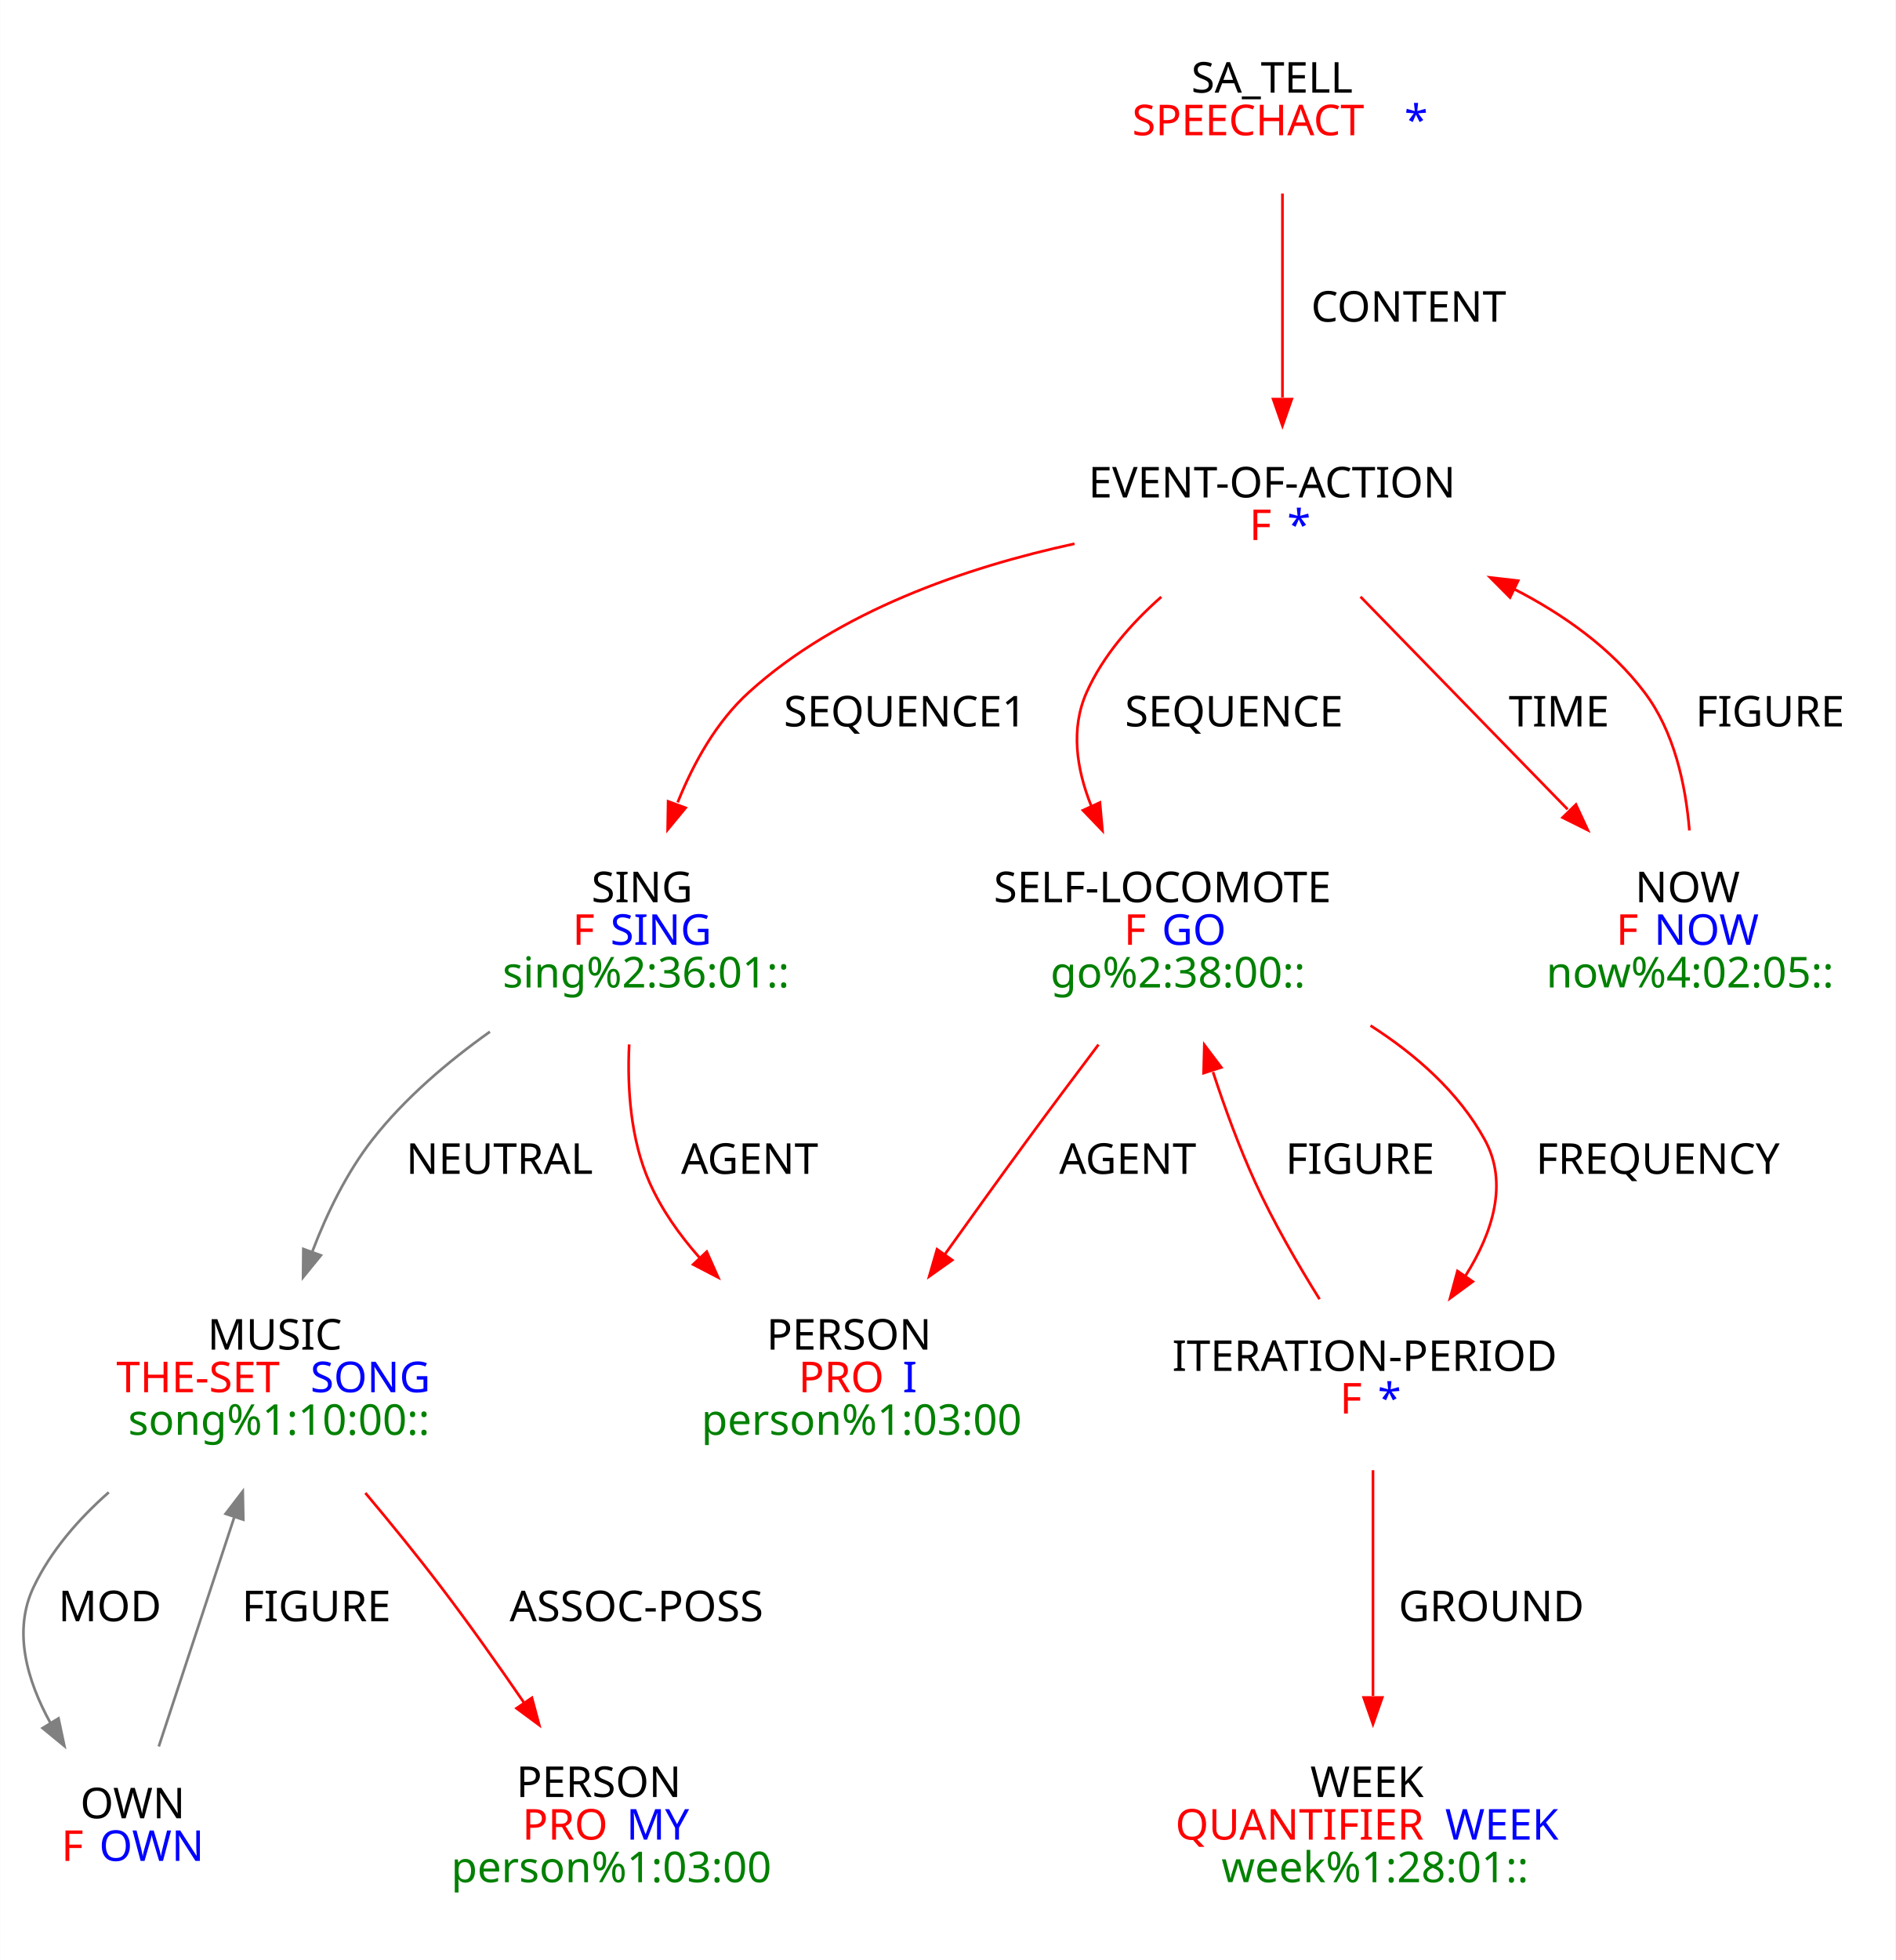
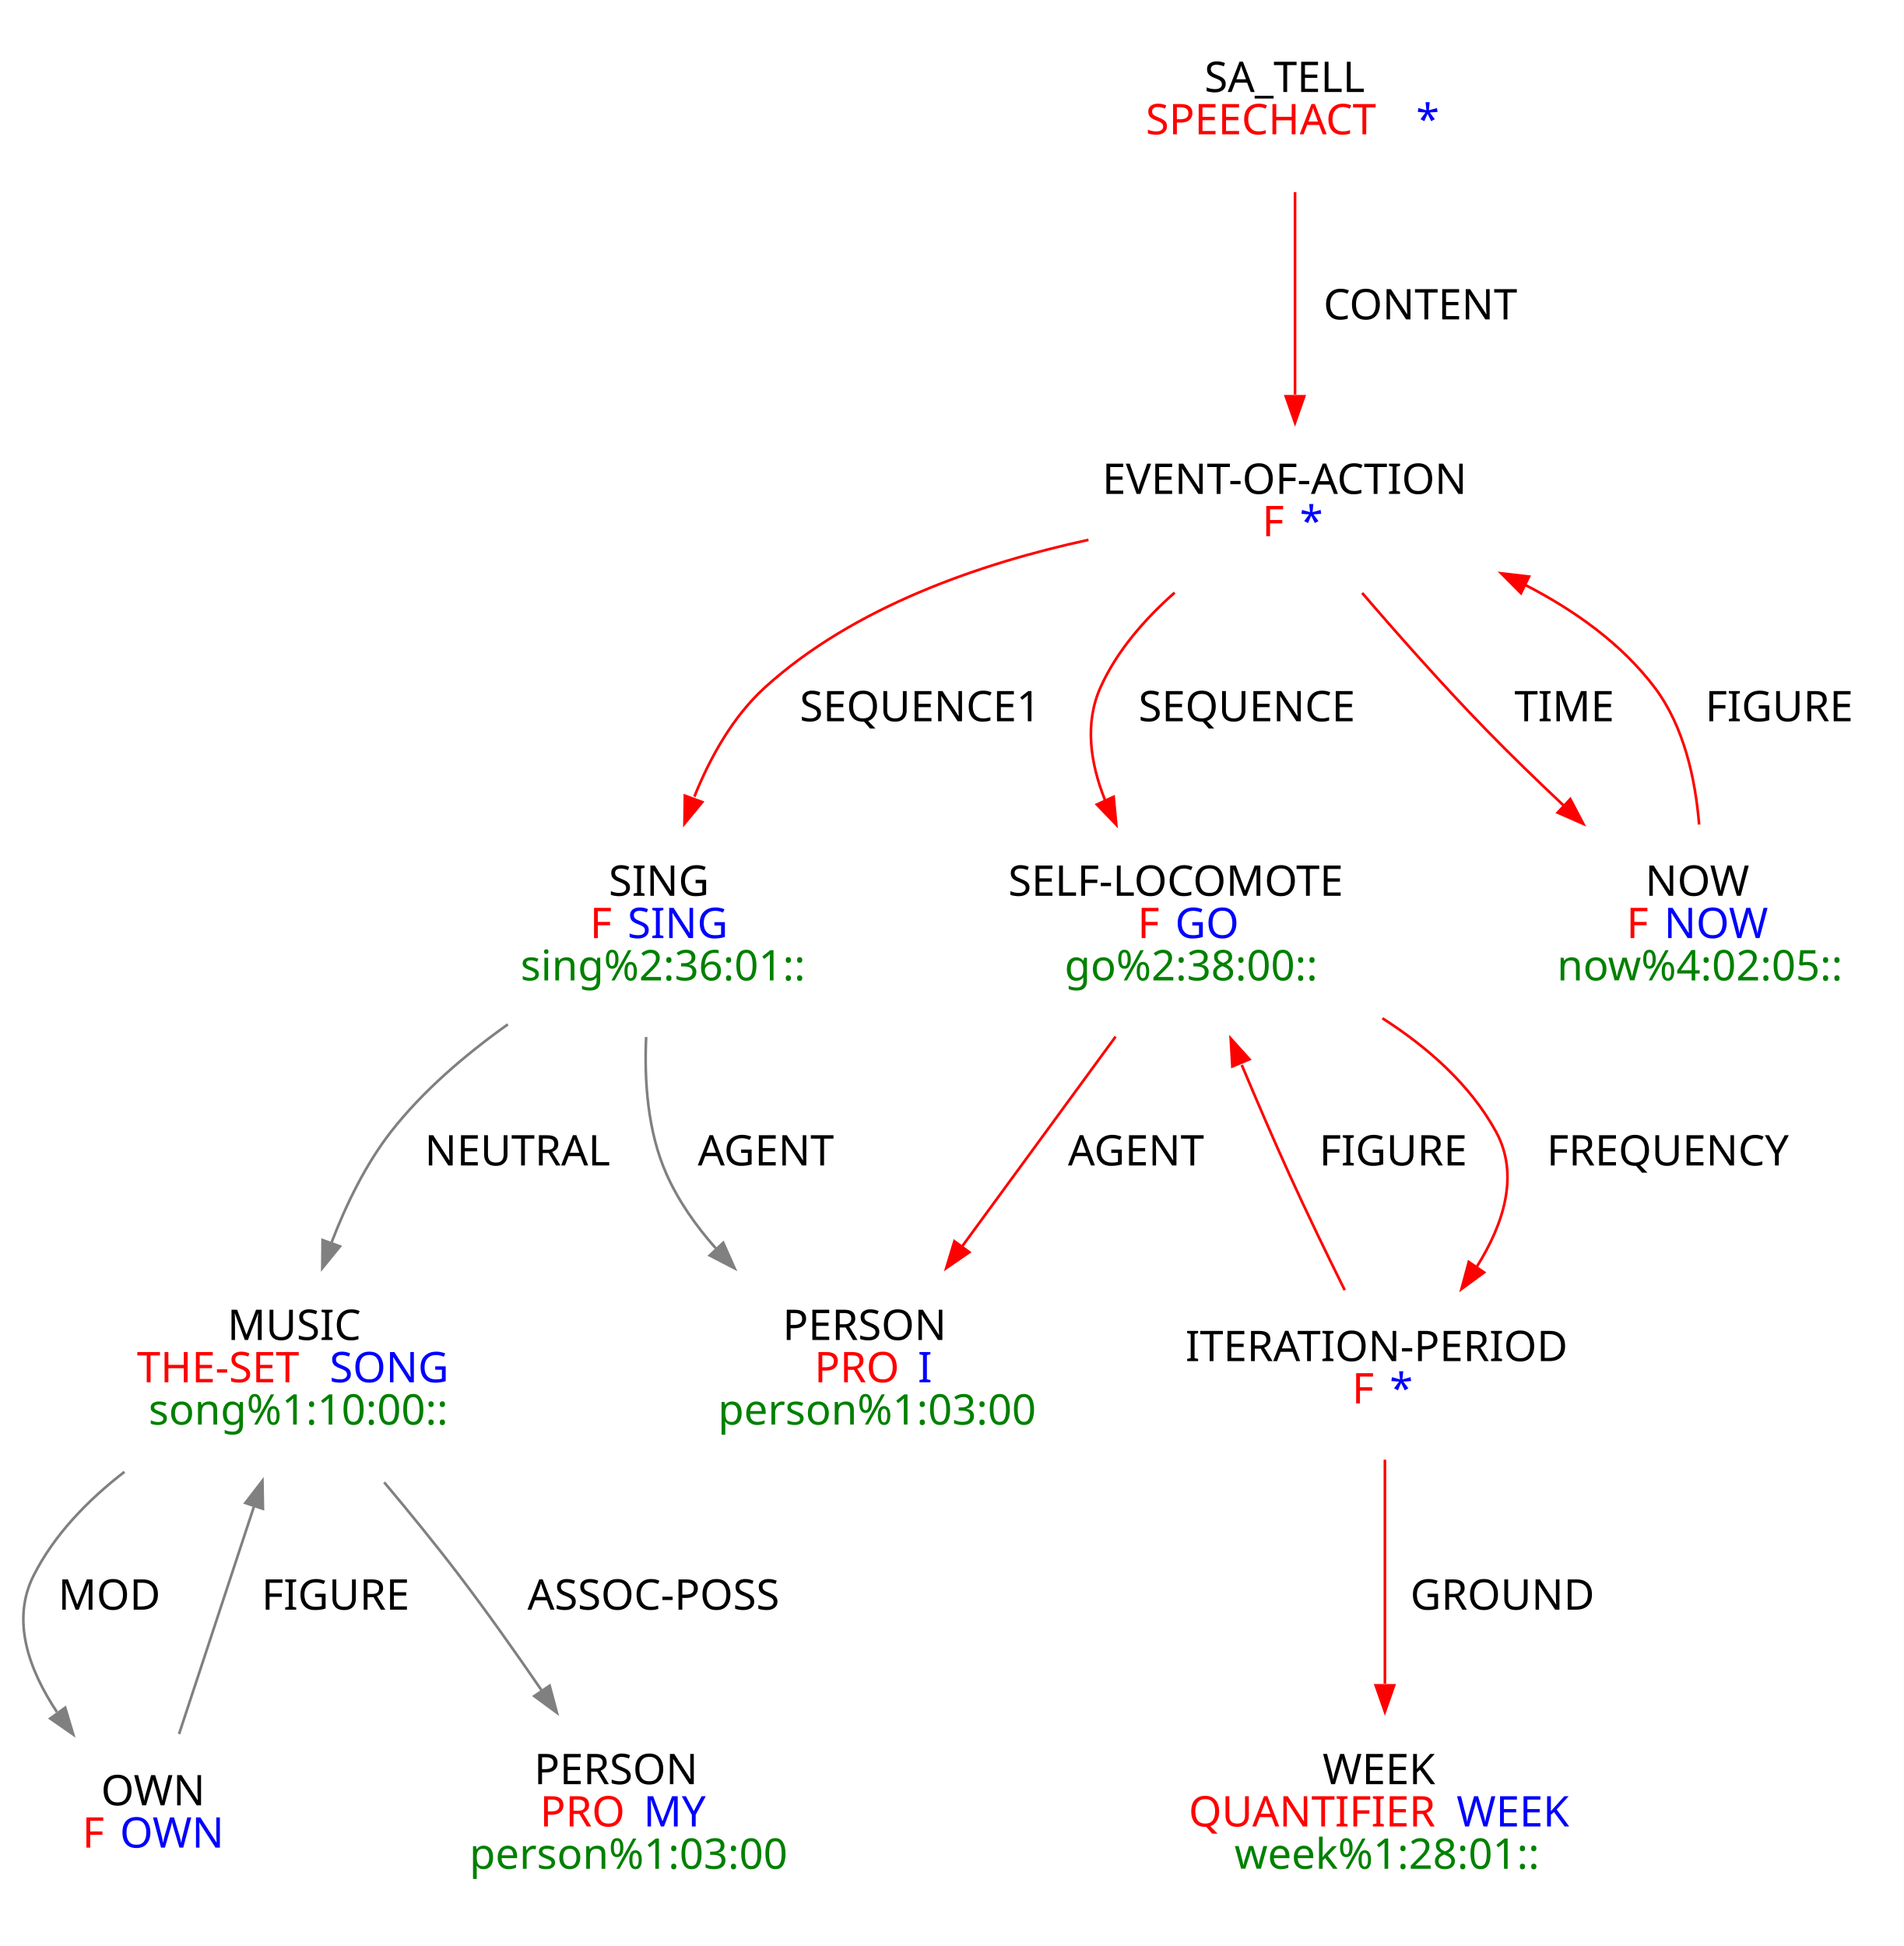
- <svg xmlns="http://www.w3.org/2000/svg" xmlns:xlink="http://www.w3.org/1999/xlink" width="356pt" height="368pt" viewBox="0.00 0.00 355.94 368.00">
+ <svg xmlns="http://www.w3.org/2000/svg" xmlns:xlink="http://www.w3.org/1999/xlink" width="360pt" height="368pt" viewBox="0.00 0.00 360.00 368.00">
  <g id="graph0" class="graph" transform="scale(1 1) rotate(0) translate(4 364)">
-     <polygon fill="white" stroke="transparent" points="-4,4 -4,-364 351.94,-364 351.94,4 -4,4" />
+     <polygon fill="white" stroke="transparent" points="-4,4 -4,-364 356,-364 356,4 -4,4" />
    <g id="node1" class="node">
      <g id="a_node1">
        <a xlink:href="http://trips.ihmc.us/lexicon/data/ONT::SA_TELL.xml" xlink:title="&lt;font color=&quot;green&quot;&gt;&lt;br /&gt;&lt;/font&gt; &lt;font color=&quot;black&quot;&gt;SA_TELL&lt;/font&gt; &lt;font color=&quot;green&quot;&gt;&lt;br /&gt;&lt;/font&gt; &lt;font color=&quot;red&quot;&gt;SPEECHACT&lt;/font&gt; &lt;font color=&quot;blue&quot;&gt;* &lt;/font&gt; &lt;font color=&quot;green&quot;&gt;&lt;br /&gt; &lt;/font&gt;">
-           <text text-anchor="start" x="217.48" y="-346.6" font-family="Work Sans" font-size="8.00"> </text>
-           <text text-anchor="start" x="219.7" y="-346.6" font-family="Work Sans" font-size="8.00">SA_TELL</text>
-           <text text-anchor="start" x="253.95" y="-346.6" font-family="Work Sans" font-size="8.00"> </text>
-           <text text-anchor="start" x="206.37" y="-338.6" font-family="Work Sans" font-size="8.00"> </text>
-           <text text-anchor="start" x="208.6" y="-338.6" font-family="Work Sans" font-size="8.00" fill="red">SPEECHACT</text>
-           <text text-anchor="start" x="257.49" y="-338.6" font-family="Work Sans" font-size="8.00"> </text>
-           <text text-anchor="start" x="259.72" y="-338.6" font-family="Work Sans" font-size="8.00" fill="blue">* </text>
-           <text text-anchor="start" x="265.05" y="-338.6" font-family="Work Sans" font-size="8.00"> </text>
-           <text text-anchor="start" x="235.71" y="-330.6" font-family="Work Sans" font-size="8.00" fill="green"> </text>
+           <text text-anchor="start" x="221.55" y="-346.6" font-family="Work Sans" font-size="8.00"> </text>
+           <text text-anchor="start" x="223.77" y="-346.6" font-family="Work Sans" font-size="8.00">SA_TELL</text>
+           <text text-anchor="start" x="258.01" y="-346.6" font-family="Work Sans" font-size="8.00"> </text>
+           <text text-anchor="start" x="210.44" y="-338.6" font-family="Work Sans" font-size="8.00"> </text>
+           <text text-anchor="start" x="212.66" y="-338.6" font-family="Work Sans" font-size="8.00" fill="red">SPEECHACT</text>
+           <text text-anchor="start" x="261.56" y="-338.6" font-family="Work Sans" font-size="8.00"> </text>
+           <text text-anchor="start" x="263.78" y="-338.6" font-family="Work Sans" font-size="8.00" fill="blue">* </text>
+           <text text-anchor="start" x="269.12" y="-338.6" font-family="Work Sans" font-size="8.00"> </text>
+           <text text-anchor="start" x="239.78" y="-330.6" font-family="Work Sans" font-size="8.00" fill="green"> </text>
        </a>
      </g>
    </g>
    <g id="node2" class="node">
      <g id="a_node2">
        <a xlink:href="http://trips.ihmc.us/lexicon/data/ONT::EVENT-OF-ACTION.xml" xlink:title="&lt;font color=&quot;green&quot;&gt;&lt;br /&gt;&lt;/font&gt; &lt;font color=&quot;black&quot;&gt;EVENT-OF-ACTION&lt;/font&gt; &lt;font color=&quot;green&quot;&gt;&lt;br /&gt;&lt;/font&gt; &lt;font color=&quot;red&quot;&gt;F&lt;/font&gt; &lt;font color=&quot;blue&quot;&gt;* &lt;/font&gt; &lt;font color=&quot;green&quot;&gt;&lt;br /&gt; &lt;/font&gt;">
-           <text text-anchor="start" x="198.15" y="-270.6" font-family="Work Sans" font-size="8.00"> </text>
-           <text text-anchor="start" x="200.38" y="-270.6" font-family="Work Sans" font-size="8.00">EVENT-OF-ACTION</text>
-           <text text-anchor="start" x="273.27" y="-270.6" font-family="Work Sans" font-size="8.00"> </text>
-           <text text-anchor="start" x="228.38" y="-262.6" font-family="Work Sans" font-size="8.00"> </text>
-           <text text-anchor="start" x="230.6" y="-262.6" font-family="Work Sans" font-size="8.00" fill="red">F</text>
-           <text text-anchor="start" x="235.49" y="-262.6" font-family="Work Sans" font-size="8.00"> </text>
-           <text text-anchor="start" x="237.71" y="-262.6" font-family="Work Sans" font-size="8.00" fill="blue">* </text>
-           <text text-anchor="start" x="243.05" y="-262.6" font-family="Work Sans" font-size="8.00"> </text>
-           <text text-anchor="start" x="235.71" y="-254.6" font-family="Work Sans" font-size="8.00" fill="green"> </text>
-         </a>
-       </g>
-     </g>
-     <g id="edge13" class="edge">
-       <path fill="none" stroke="red" stroke-width="0.5" d="M236.82,-327.67C236.82,-316.58 236.82,-301.49 236.82,-289.38" />
-       <polygon fill="red" stroke="red" stroke-width="0.5" points="238.57,-289.06 236.82,-284.06 235.07,-289.06 238.57,-289.06" />
-       <text text-anchor="middle" x="260.53" y="-303.6" font-family="Work Sans" font-size="8.00"> CONTENT   </text>
+           <text text-anchor="start" x="202.22" y="-270.6" font-family="Work Sans" font-size="8.00"> </text>
+           <text text-anchor="start" x="204.44" y="-270.6" font-family="Work Sans" font-size="8.00">EVENT-OF-ACTION</text>
+           <text text-anchor="start" x="277.34" y="-270.6" font-family="Work Sans" font-size="8.00"> </text>
+           <text text-anchor="start" x="232.44" y="-262.6" font-family="Work Sans" font-size="8.00"> </text>
+           <text text-anchor="start" x="234.67" y="-262.6" font-family="Work Sans" font-size="8.00" fill="red">F</text>
+           <text text-anchor="start" x="239.55" y="-262.6" font-family="Work Sans" font-size="8.00"> </text>
+           <text text-anchor="start" x="241.78" y="-262.6" font-family="Work Sans" font-size="8.00" fill="blue">* </text>
+           <text text-anchor="start" x="247.11" y="-262.6" font-family="Work Sans" font-size="8.00"> </text>
+           <text text-anchor="start" x="239.78" y="-254.6" font-family="Work Sans" font-size="8.00" fill="green"> </text>
+         </a>
+       </g>
+     </g>
+     <g id="edge7" class="edge">
+       <path fill="none" stroke="red" stroke-width="0.5" d="M240.89,-327.67C240.89,-316.58 240.89,-301.49 240.89,-289.38" />
+       <polygon fill="red" stroke="red" stroke-width="0.5" points="242.64,-289.06 240.89,-284.06 239.14,-289.06 242.64,-289.06" />
+       <text text-anchor="middle" x="264.6" y="-303.6" font-family="Work Sans" font-size="8.00"> CONTENT   </text>
    </g>
    <g id="node3" class="node">
      <g id="a_node3">
        <a xlink:href="http://trips.ihmc.us/lexicon/data/ONT::SING.xml" xlink:title="&lt;font color=&quot;green&quot;&gt;&lt;br /&gt;&lt;/font&gt; &lt;font color=&quot;black&quot;&gt;SING&lt;/font&gt; &lt;font color=&quot;green&quot;&gt;&lt;br /&gt;&lt;/font&gt; &lt;font color=&quot;red&quot;&gt;F&lt;/font&gt; &lt;font color=&quot;blue&quot;&gt;SING&lt;/font&gt; &lt;font color=&quot;green&quot;&gt;&lt;br /&gt;&lt;/font&gt; &lt;font color=&quot;green&quot;&gt;sing%2:36:01::&lt;/font&gt; &lt;font color=&quot;green&quot;&gt;&lt;br /&gt; &lt;/font&gt;">
-           <text text-anchor="start" x="104.82" y="-194.6" font-family="Work Sans" font-size="8.00"> </text>
-           <text text-anchor="start" x="107.05" y="-194.6" font-family="Work Sans" font-size="8.00">SING</text>
-           <text text-anchor="start" x="126.6" y="-194.6" font-family="Work Sans" font-size="8.00"> </text>
-           <text text-anchor="start" x="101.27" y="-186.6" font-family="Work Sans" font-size="8.00"> </text>
-           <text text-anchor="start" x="103.49" y="-186.6" font-family="Work Sans" font-size="8.00" fill="red">F</text>
-           <text text-anchor="start" x="108.38" y="-186.6" font-family="Work Sans" font-size="8.00"> </text>
-           <text text-anchor="start" x="110.6" y="-186.6" font-family="Work Sans" font-size="8.00" fill="blue">SING</text>
-           <text text-anchor="start" x="130.16" y="-186.6" font-family="Work Sans" font-size="8.00"> </text>
-           <text text-anchor="start" x="88.14" y="-178.6" font-family="Work Sans" font-size="8.00"> </text>
-           <text text-anchor="start" x="90.36" y="-178.6" font-family="Work Sans" font-size="8.00" fill="green">sing%2:36:01::</text>
-           <text text-anchor="start" x="143.29" y="-178.6" font-family="Work Sans" font-size="8.00"> </text>
-           <text text-anchor="start" x="115.71" y="-170.6" font-family="Work Sans" font-size="8.00" fill="green"> </text>
-         </a>
-       </g>
-     </g>
-     <g id="edge4" class="edge">
-       <path fill="none" stroke="red" stroke-width="0.5" d="M197.77,-261.91C177.44,-257.5 153.4,-249.28 136.59,-234 130.53,-228.5 126.24,-220.81 123.24,-213.34" />
-       <polygon fill="red" stroke="red" stroke-width="0.5" points="124.73,-212.32 121.36,-208.23 121.45,-213.53 124.73,-212.32" />
-       <text text-anchor="middle" x="165.94" y="-227.6" font-family="Work Sans" font-size="8.00"> SEQUENCE1   </text>
+           <text text-anchor="start" x="108.89" y="-194.6" font-family="Work Sans" font-size="8.00"> </text>
+           <text text-anchor="start" x="111.11" y="-194.6" font-family="Work Sans" font-size="8.00">SING</text>
+           <text text-anchor="start" x="130.67" y="-194.6" font-family="Work Sans" font-size="8.00"> </text>
+           <text text-anchor="start" x="105.33" y="-186.6" font-family="Work Sans" font-size="8.00"> </text>
+           <text text-anchor="start" x="107.55" y="-186.6" font-family="Work Sans" font-size="8.00" fill="red">F</text>
+           <text text-anchor="start" x="112.44" y="-186.6" font-family="Work Sans" font-size="8.00"> </text>
+           <text text-anchor="start" x="114.66" y="-186.6" font-family="Work Sans" font-size="8.00" fill="blue">SING</text>
+           <text text-anchor="start" x="134.22" y="-186.6" font-family="Work Sans" font-size="8.00"> </text>
+           <text text-anchor="start" x="92.2" y="-178.6" font-family="Work Sans" font-size="8.00"> </text>
+           <text text-anchor="start" x="94.43" y="-178.6" font-family="Work Sans" font-size="8.00" fill="green">sing%2:36:01::</text>
+           <text text-anchor="start" x="147.35" y="-178.6" font-family="Work Sans" font-size="8.00"> </text>
+           <text text-anchor="start" x="119.78" y="-170.6" font-family="Work Sans" font-size="8.00" fill="green"> </text>
+         </a>
+       </g>
+     </g>
+     <g id="edge12" class="edge">
+       <path fill="none" stroke="red" stroke-width="0.5" d="M201.83,-261.91C181.51,-257.5 157.47,-249.28 140.65,-234 134.6,-228.5 130.3,-220.81 127.3,-213.34" />
+       <polygon fill="red" stroke="red" stroke-width="0.5" points="128.8,-212.32 125.43,-208.23 125.51,-213.53 128.8,-212.32" />
+       <text text-anchor="middle" x="170.01" y="-227.6" font-family="Work Sans" font-size="8.00"> SEQUENCE1   </text>
    </g>
    <g id="node4" class="node">
      <g id="a_node4">
        <a xlink:href="http://trips.ihmc.us/lexicon/data/ONT::SELF-LOCOMOTE.xml" xlink:title="&lt;font color=&quot;green&quot;&gt;&lt;br /&gt;&lt;/font&gt; &lt;font color=&quot;black&quot;&gt;SELF-LOCOMOTE&lt;/font&gt; &lt;font color=&quot;green&quot;&gt;&lt;br /&gt;&lt;/font&gt; &lt;font color=&quot;red&quot;&gt;F&lt;/font&gt; &lt;font color=&quot;blue&quot;&gt;GO&lt;/font&gt; &lt;font color=&quot;green&quot;&gt;&lt;br /&gt;&lt;/font&gt; &lt;font color=&quot;green&quot;&gt;go%2:38:00::&lt;/font&gt; &lt;font color=&quot;green&quot;&gt;&lt;br /&gt; &lt;/font&gt;">
-           <text text-anchor="start" x="180.38" y="-194.6" font-family="Work Sans" font-size="8.00"> </text>
-           <text text-anchor="start" x="182.6" y="-194.6" font-family="Work Sans" font-size="8.00">SELF-LOCOMOTE</text>
-           <text text-anchor="start" x="251.05" y="-194.6" font-family="Work Sans" font-size="8.00"> </text>
-           <text text-anchor="start" x="204.82" y="-186.6" font-family="Work Sans" font-size="8.00"> </text>
-           <text text-anchor="start" x="207.05" y="-186.6" font-family="Work Sans" font-size="8.00" fill="red">F</text>
-           <text text-anchor="start" x="211.93" y="-186.6" font-family="Work Sans" font-size="8.00"> </text>
-           <text text-anchor="start" x="214.16" y="-186.6" font-family="Work Sans" font-size="8.00" fill="blue">GO</text>
-           <text text-anchor="start" x="226.6" y="-186.6" font-family="Work Sans" font-size="8.00"> </text>
-           <text text-anchor="start" x="191.03" y="-178.6" font-family="Work Sans" font-size="8.00"> </text>
-           <text text-anchor="start" x="193.25" y="-178.6" font-family="Work Sans" font-size="8.00" fill="green">go%2:38:00::</text>
-           <text text-anchor="start" x="240.4" y="-178.6" font-family="Work Sans" font-size="8.00"> </text>
-           <text text-anchor="start" x="215.71" y="-170.6" font-family="Work Sans" font-size="8.00" fill="green"> </text>
-         </a>
-       </g>
-     </g>
-     <g id="edge11" class="edge">
-       <path fill="none" stroke="red" stroke-width="0.5" d="M214.06,-251.93C208.42,-246.95 203.11,-240.89 200.04,-234 197,-227.19 198.13,-219.66 200.89,-212.73" />
-       <polygon fill="red" stroke="red" stroke-width="0.5" points="202.54,-213.32 203.02,-208.04 199.35,-211.86 202.54,-213.32" />
-       <text text-anchor="middle" x="227.72" y="-227.6" font-family="Work Sans" font-size="8.00"> SEQUENCE   </text>
+           <text text-anchor="start" x="184.44" y="-194.6" font-family="Work Sans" font-size="8.00"> </text>
+           <text text-anchor="start" x="186.66" y="-194.6" font-family="Work Sans" font-size="8.00">SELF-LOCOMOTE</text>
+           <text text-anchor="start" x="255.12" y="-194.6" font-family="Work Sans" font-size="8.00"> </text>
+           <text text-anchor="start" x="208.89" y="-186.6" font-family="Work Sans" font-size="8.00"> </text>
+           <text text-anchor="start" x="211.11" y="-186.6" font-family="Work Sans" font-size="8.00" fill="red">F</text>
+           <text text-anchor="start" x="216" y="-186.6" font-family="Work Sans" font-size="8.00"> </text>
+           <text text-anchor="start" x="218.22" y="-186.6" font-family="Work Sans" font-size="8.00" fill="blue">GO</text>
+           <text text-anchor="start" x="230.67" y="-186.6" font-family="Work Sans" font-size="8.00"> </text>
+           <text text-anchor="start" x="195.09" y="-178.6" font-family="Work Sans" font-size="8.00"> </text>
+           <text text-anchor="start" x="197.31" y="-178.6" font-family="Work Sans" font-size="8.00" fill="green">go%2:38:00::</text>
+           <text text-anchor="start" x="244.46" y="-178.6" font-family="Work Sans" font-size="8.00"> </text>
+           <text text-anchor="start" x="219.78" y="-170.6" font-family="Work Sans" font-size="8.00" fill="green"> </text>
+         </a>
+       </g>
+     </g>
+     <g id="edge9" class="edge">
+       <path fill="none" stroke="red" stroke-width="0.5" d="M218.13,-251.93C212.49,-246.95 207.18,-240.89 204.1,-234 201.06,-227.19 202.19,-219.66 204.95,-212.73" />
+       <polygon fill="red" stroke="red" stroke-width="0.5" points="206.6,-213.32 207.09,-208.04 203.42,-211.86 206.6,-213.32" />
+       <text text-anchor="middle" x="231.78" y="-227.6" font-family="Work Sans" font-size="8.00"> SEQUENCE   </text>
    </g>
    <g id="node5" class="node">
      <g id="a_node5">
        <a xlink:href="http://trips.ihmc.us/lexicon/data/ONT::NOW.xml" xlink:title="&lt;font color=&quot;green&quot;&gt;&lt;br /&gt;&lt;/font&gt; &lt;font color=&quot;black&quot;&gt;NOW&lt;/font&gt; &lt;font color=&quot;green&quot;&gt;&lt;br /&gt;&lt;/font&gt; &lt;font color=&quot;red&quot;&gt;F&lt;/font&gt; &lt;font color=&quot;blue&quot;&gt;NOW&lt;/font&gt; &lt;font color=&quot;green&quot;&gt;&lt;br /&gt;&lt;/font&gt; &lt;font color=&quot;green&quot;&gt;now%4:02:05::&lt;/font&gt; &lt;font color=&quot;green&quot;&gt;&lt;br /&gt; &lt;/font&gt;">
-           <text text-anchor="start" x="300.83" y="-194.6" font-family="Work Sans" font-size="8.00"> </text>
-           <text text-anchor="start" x="303.05" y="-194.6" font-family="Work Sans" font-size="8.00">NOW</text>
-           <text text-anchor="start" x="322.6" y="-194.6" font-family="Work Sans" font-size="8.00"> </text>
-           <text text-anchor="start" x="297.27" y="-186.6" font-family="Work Sans" font-size="8.00"> </text>
-           <text text-anchor="start" x="299.49" y="-186.6" font-family="Work Sans" font-size="8.00" fill="red">F</text>
-           <text text-anchor="start" x="304.38" y="-186.6" font-family="Work Sans" font-size="8.00"> </text>
-           <text text-anchor="start" x="306.6" y="-186.6" font-family="Work Sans" font-size="8.00" fill="blue">NOW</text>
-           <text text-anchor="start" x="326.15" y="-186.6" font-family="Work Sans" font-size="8.00"> </text>
-           <text text-anchor="start" x="284.14" y="-178.6" font-family="Work Sans" font-size="8.00"> </text>
-           <text text-anchor="start" x="286.36" y="-178.6" font-family="Work Sans" font-size="8.00" fill="green">now%4:02:05::</text>
-           <text text-anchor="start" x="339.29" y="-178.6" font-family="Work Sans" font-size="8.00"> </text>
-           <text text-anchor="start" x="311.71" y="-170.6" font-family="Work Sans" font-size="8.00" fill="green"> </text>
-         </a>
-       </g>
-     </g>
-     <g id="edge3" class="edge">
-       <path fill="none" stroke="red" stroke-width="0.5" d="M251.48,-251.96C262.5,-240.65 277.8,-224.94 290.37,-212.05" />
-       <polygon fill="red" stroke="red" stroke-width="0.5" points="291.94,-212.95 294.17,-208.14 289.43,-210.5 291.94,-212.95" />
-       <text text-anchor="middle" x="288.75" y="-227.6" font-family="Work Sans" font-size="8.00"> TIME   </text>
+           <text text-anchor="start" x="304.89" y="-194.6" font-family="Work Sans" font-size="8.00"> </text>
+           <text text-anchor="start" x="307.11" y="-194.6" font-family="Work Sans" font-size="8.00">NOW</text>
+           <text text-anchor="start" x="326.66" y="-194.6" font-family="Work Sans" font-size="8.00"> </text>
+           <text text-anchor="start" x="301.34" y="-186.6" font-family="Work Sans" font-size="8.00"> </text>
+           <text text-anchor="start" x="303.56" y="-186.6" font-family="Work Sans" font-size="8.00" fill="red">F</text>
+           <text text-anchor="start" x="308.45" y="-186.6" font-family="Work Sans" font-size="8.00"> </text>
+           <text text-anchor="start" x="310.67" y="-186.6" font-family="Work Sans" font-size="8.00" fill="blue">NOW</text>
+           <text text-anchor="start" x="330.22" y="-186.6" font-family="Work Sans" font-size="8.00"> </text>
+           <text text-anchor="start" x="288.2" y="-178.6" font-family="Work Sans" font-size="8.00"> </text>
+           <text text-anchor="start" x="290.43" y="-178.6" font-family="Work Sans" font-size="8.00" fill="green">now%4:02:05::</text>
+           <text text-anchor="start" x="343.35" y="-178.6" font-family="Work Sans" font-size="8.00"> </text>
+           <text text-anchor="start" x="315.78" y="-170.6" font-family="Work Sans" font-size="8.00" fill="green"> </text>
+         </a>
+       </g>
+     </g>
+     <g id="edge14" class="edge">
+       <path fill="none" stroke="red" stroke-width="0.5" d="M253.59,-251.87C260.36,-243.99 268.95,-234.29 277.03,-226 281.65,-221.26 286.73,-216.34 291.67,-211.69" />
+       <polygon fill="red" stroke="red" stroke-width="0.5" points="292.95,-212.89 295.41,-208.2 290.56,-210.33 292.95,-212.89" />
+       <text text-anchor="middle" x="291.82" y="-227.6" font-family="Work Sans" font-size="8.00"> TIME   </text>
    </g>
    <g id="node6" class="node">
      <g id="a_node6">
        <a xlink:href="http://trips.ihmc.us/lexicon/data/ONT::PERSON.xml" xlink:title="&lt;font color=&quot;green&quot;&gt;&lt;br /&gt;&lt;/font&gt; &lt;font color=&quot;black&quot;&gt;PERSON&lt;/font&gt; &lt;font color=&quot;green&quot;&gt;&lt;br /&gt;&lt;/font&gt; &lt;font color=&quot;red&quot;&gt;PRO&lt;/font&gt; &lt;font color=&quot;blue&quot;&gt;I&lt;/font&gt; &lt;font color=&quot;green&quot;&gt;&lt;br /&gt;&lt;/font&gt; &lt;font color=&quot;green&quot;&gt;person%1:03:00&lt;/font&gt; &lt;font color=&quot;green&quot;&gt;&lt;br /&gt; &lt;/font&gt;">
-           <text text-anchor="start" x="137.71" y="-110.6" font-family="Work Sans" font-size="8.00"> </text>
-           <text text-anchor="start" x="139.93" y="-110.6" font-family="Work Sans" font-size="8.00">PERSON</text>
-           <text text-anchor="start" x="173.72" y="-110.6" font-family="Work Sans" font-size="8.00"> </text>
-           <text text-anchor="start" x="143.71" y="-102.6" font-family="Work Sans" font-size="8.00"> </text>
-           <text text-anchor="start" x="145.93" y="-102.6" font-family="Work Sans" font-size="8.00" fill="red">PRO</text>
-           <text text-anchor="start" x="163.27" y="-102.6" font-family="Work Sans" font-size="8.00"> </text>
-           <text text-anchor="start" x="165.49" y="-102.6" font-family="Work Sans" font-size="8.00" fill="blue">I</text>
-           <text text-anchor="start" x="167.72" y="-102.6" font-family="Work Sans" font-size="8.00"> </text>
-           <text text-anchor="start" x="125.47" y="-94.6" font-family="Work Sans" font-size="8.00"> </text>
-           <text text-anchor="start" x="127.69" y="-94.6" font-family="Work Sans" font-size="8.00" fill="green">person%1:03:00</text>
-           <text text-anchor="start" x="185.96" y="-94.6" font-family="Work Sans" font-size="8.00"> </text>
-           <text text-anchor="start" x="155.71" y="-86.6" font-family="Work Sans" font-size="8.00" fill="green"> </text>
-         </a>
-       </g>
-     </g>
-     <g id="edge10" class="edge">
-       <path fill="none" stroke="red" stroke-width="0.5" d="M114.13,-167.9C113.74,-159.61 114.4,-150 117.95,-142 120.21,-136.91 123.53,-132.19 127.29,-127.93" />
-       <polygon fill="red" stroke="red" stroke-width="0.5" points="128.7,-128.99 130.85,-124.15 126.15,-126.59 128.7,-128.99" />
-       <text text-anchor="middle" x="136.76" y="-143.6" font-family="Work Sans" font-size="8.00"> AGENT   </text>
+           <text text-anchor="start" x="141.77" y="-110.6" font-family="Work Sans" font-size="8.00"> </text>
+           <text text-anchor="start" x="144" y="-110.6" font-family="Work Sans" font-size="8.00">PERSON</text>
+           <text text-anchor="start" x="177.78" y="-110.6" font-family="Work Sans" font-size="8.00"> </text>
+           <text text-anchor="start" x="147.78" y="-102.6" font-family="Work Sans" font-size="8.00"> </text>
+           <text text-anchor="start" x="150" y="-102.6" font-family="Work Sans" font-size="8.00" fill="red">PRO</text>
+           <text text-anchor="start" x="167.33" y="-102.6" font-family="Work Sans" font-size="8.00"> </text>
+           <text text-anchor="start" x="169.56" y="-102.6" font-family="Work Sans" font-size="8.00" fill="blue">I</text>
+           <text text-anchor="start" x="171.78" y="-102.6" font-family="Work Sans" font-size="8.00"> </text>
+           <text text-anchor="start" x="129.53" y="-94.6" font-family="Work Sans" font-size="8.00"> </text>
+           <text text-anchor="start" x="131.76" y="-94.6" font-family="Work Sans" font-size="8.00" fill="green">person%1:03:00</text>
+           <text text-anchor="start" x="190.02" y="-94.6" font-family="Work Sans" font-size="8.00"> </text>
+           <text text-anchor="start" x="159.78" y="-86.6" font-family="Work Sans" font-size="8.00" fill="green"> </text>
+         </a>
+       </g>
+     </g>
+     <g id="edge6" class="edge">
+       <path fill="none" stroke="grey" stroke-width="0.5" d="M118.19,-167.9C117.81,-159.61 118.47,-150 122.02,-142 124.27,-136.91 127.59,-132.19 131.36,-127.93" />
+       <polygon fill="grey" stroke="grey" stroke-width="0.5" points="132.76,-128.99 134.92,-124.15 130.21,-126.59 132.76,-128.99" />
+       <text text-anchor="middle" x="140.82" y="-143.6" font-family="Work Sans" font-size="8.00"> AGENT   </text>
    </g>
    <g id="node9" class="node">
      <g id="a_node9">
        <a xlink:href="http://trips.ihmc.us/lexicon/data/ONT::MUSIC.xml" xlink:title="&lt;font color=&quot;green&quot;&gt;&lt;br /&gt;&lt;/font&gt; &lt;font color=&quot;black&quot;&gt;MUSIC&lt;/font&gt; &lt;font color=&quot;green&quot;&gt;&lt;br /&gt;&lt;/font&gt; &lt;font color=&quot;red&quot;&gt;THE-SET&lt;/font&gt; &lt;font color=&quot;blue&quot;&gt;SONG&lt;/font&gt; &lt;font color=&quot;green&quot;&gt;&lt;br /&gt;&lt;/font&gt; &lt;font color=&quot;green&quot;&gt;song%1:10:00::&lt;/font&gt; &lt;font color=&quot;green&quot;&gt;&lt;br /&gt; &lt;/font&gt;">
-           <text text-anchor="start" x="32.71" y="-110.6" font-family="Work Sans" font-size="8.00"> </text>
-           <text text-anchor="start" x="34.94" y="-110.6" font-family="Work Sans" font-size="8.00">MUSIC</text>
-           <text text-anchor="start" x="60.71" y="-110.6" font-family="Work Sans" font-size="8.00"> </text>
-           <text text-anchor="start" x="15.6" y="-102.6" font-family="Work Sans" font-size="8.00"> </text>
-           <text text-anchor="start" x="17.82" y="-102.6" font-family="Work Sans" font-size="8.00" fill="red">THE-SET</text>
-           <text text-anchor="start" x="52.05" y="-102.6" font-family="Work Sans" font-size="8.00"> </text>
-           <text text-anchor="start" x="54.27" y="-102.6" font-family="Work Sans" font-size="8.00" fill="blue">SONG</text>
-           <text text-anchor="start" x="77.83" y="-102.6" font-family="Work Sans" font-size="8.00"> </text>
-           <text text-anchor="start" x="17.8" y="-94.6" font-family="Work Sans" font-size="8.00"> </text>
-           <text text-anchor="start" x="20.03" y="-94.6" font-family="Work Sans" font-size="8.00" fill="green">song%1:10:00::</text>
-           <text text-anchor="start" x="75.62" y="-94.6" font-family="Work Sans" font-size="8.00"> </text>
-           <text text-anchor="start" x="46.71" y="-86.6" font-family="Work Sans" font-size="8.00" fill="green"> </text>
-         </a>
-       </g>
-     </g>
-     <g id="edge6" class="edge">
-       <path fill="none" stroke="grey" stroke-width="0.5" d="M87.98,-170.29C80.03,-164.63 71.94,-157.76 65.89,-150 61.09,-143.85 57.4,-136.26 54.65,-129.08" />
-       <polygon fill="grey" stroke="grey" stroke-width="0.5" points="56.23,-128.3 52.89,-124.19 52.94,-129.49 56.23,-128.3" />
-       <text text-anchor="middle" x="89.79" y="-143.6" font-family="Work Sans" font-size="8.00"> NEUTRAL   </text>
-     </g>
-     <g id="edge5" class="edge">
-       <path fill="none" stroke="red" stroke-width="0.5" d="M202.27,-167.87C197.95,-162.14 193.23,-155.84 188.95,-150 183.88,-143.08 178.42,-135.5 173.48,-128.57" />
-       <polygon fill="red" stroke="red" stroke-width="0.5" points="174.8,-127.41 170.48,-124.35 171.95,-129.44 174.8,-127.41" />
-       <text text-anchor="middle" x="207.76" y="-143.6" font-family="Work Sans" font-size="8.00"> AGENT   </text>
+           <text text-anchor="start" x="36.78" y="-110.6" font-family="Work Sans" font-size="8.00"> </text>
+           <text text-anchor="start" x="39" y="-110.6" font-family="Work Sans" font-size="8.00">MUSIC</text>
+           <text text-anchor="start" x="64.78" y="-110.6" font-family="Work Sans" font-size="8.00"> </text>
+           <text text-anchor="start" x="19.66" y="-102.6" font-family="Work Sans" font-size="8.00"> </text>
+           <text text-anchor="start" x="21.89" y="-102.6" font-family="Work Sans" font-size="8.00" fill="red">THE-SET</text>
+           <text text-anchor="start" x="56.11" y="-102.6" font-family="Work Sans" font-size="8.00"> </text>
+           <text text-anchor="start" x="58.33" y="-102.6" font-family="Work Sans" font-size="8.00" fill="blue">SONG</text>
+           <text text-anchor="start" x="81.89" y="-102.6" font-family="Work Sans" font-size="8.00"> </text>
+           <text text-anchor="start" x="21.87" y="-94.6" font-family="Work Sans" font-size="8.00"> </text>
+           <text text-anchor="start" x="24.09" y="-94.6" font-family="Work Sans" font-size="8.00" fill="green">song%1:10:00::</text>
+           <text text-anchor="start" x="79.69" y="-94.6" font-family="Work Sans" font-size="8.00"> </text>
+           <text text-anchor="start" x="50.78" y="-86.6" font-family="Work Sans" font-size="8.00" fill="green"> </text>
+         </a>
+       </g>
+     </g>
+     <g id="edge1" class="edge">
+       <path fill="none" stroke="grey" stroke-width="0.5" d="M92.04,-170.29C84.09,-164.63 76,-157.76 69.95,-150 65.16,-143.85 61.47,-136.26 58.71,-129.08" />
+       <polygon fill="grey" stroke="grey" stroke-width="0.5" points="60.29,-128.3 56.95,-124.19 57,-129.49 60.29,-128.3" />
+       <text text-anchor="middle" x="93.86" y="-143.6" font-family="Work Sans" font-size="8.00"> NEUTRAL   </text>
+     </g>
+     <g id="edge11" class="edge">
+       <path fill="none" stroke="red" stroke-width="0.5" d="M206.97,-167.98C198.33,-156.16 187.15,-140.89 177.97,-128.34" />
+       <polygon fill="red" stroke="red" stroke-width="0.5" points="179.3,-127.2 174.94,-124.2 176.48,-129.27 179.3,-127.2" />
+       <text text-anchor="middle" x="210.82" y="-143.6" font-family="Work Sans" font-size="8.00"> AGENT   </text>
    </g>
    <g id="node7" class="node">
      <g id="a_node7">
        <a xlink:href="http://trips.ihmc.us/lexicon/data/ONT::ITERATION-PERIOD.xml" xlink:title="&lt;font color=&quot;green&quot;&gt;&lt;br /&gt;&lt;/font&gt; &lt;font color=&quot;black&quot;&gt;ITERATION-PERIOD&lt;/font&gt; &lt;font color=&quot;green&quot;&gt;&lt;br /&gt;&lt;/font&gt; &lt;font color=&quot;red&quot;&gt;F&lt;/font&gt; &lt;font color=&quot;blue&quot;&gt;* &lt;/font&gt; &lt;font color=&quot;green&quot;&gt;&lt;br /&gt; &lt;/font&gt;">
-           <text text-anchor="start" x="213.89" y="-106.6" font-family="Work Sans" font-size="8.00"> </text>
-           <text text-anchor="start" x="216.12" y="-106.6" font-family="Work Sans" font-size="8.00">ITERATION-PERIOD</text>
-           <text text-anchor="start" x="291.53" y="-106.6" font-family="Work Sans" font-size="8.00"> </text>
-           <text text-anchor="start" x="245.38" y="-98.6" font-family="Work Sans" font-size="8.00"> </text>
-           <text text-anchor="start" x="247.6" y="-98.6" font-family="Work Sans" font-size="8.00" fill="red">F</text>
-           <text text-anchor="start" x="252.49" y="-98.6" font-family="Work Sans" font-size="8.00"> </text>
-           <text text-anchor="start" x="254.71" y="-98.6" font-family="Work Sans" font-size="8.00" fill="blue">* </text>
-           <text text-anchor="start" x="260.05" y="-98.6" font-family="Work Sans" font-size="8.00"> </text>
-           <text text-anchor="start" x="252.71" y="-90.6" font-family="Work Sans" font-size="8.00" fill="green"> </text>
-         </a>
-       </g>
-     </g>
-     <g id="edge7" class="edge">
-       <path fill="none" stroke="red" stroke-width="0.5" d="M253.36,-171.44C261.91,-165.97 269.94,-158.9 274.82,-150 279.3,-141.84 276.26,-132.55 271.25,-124.54" />
-       <polygon fill="red" stroke="red" stroke-width="0.5" points="272.57,-123.38 268.3,-120.24 269.69,-125.36 272.57,-123.38" />
-       <text text-anchor="middle" x="307.31" y="-143.6" font-family="Work Sans" font-size="8.00"> FREQUENCY   </text>
-     </g>
-     <g id="edge9" class="edge">
-       <path fill="none" stroke="red" stroke-width="0.5" d="M313.25,-208.07C312.54,-216.73 310.38,-226.66 304.82,-234 298.57,-242.28 289.69,-248.59 280.41,-253.36" />
-       <polygon fill="red" stroke="red" stroke-width="0.5" points="279.56,-251.82 275.82,-255.58 281.09,-254.97 279.56,-251.82" />
-       <text text-anchor="middle" x="328.38" y="-227.6" font-family="Work Sans" font-size="8.00"> FIGURE   </text>
-     </g>
-     <g id="edge12" class="edge">
-       <path fill="none" stroke="red" stroke-width="0.5" d="M243.79,-120.07C239.7,-126.63 235.14,-134.51 231.71,-142 228.71,-148.56 226.02,-155.9 223.78,-162.72" />
-       <polygon fill="red" stroke="red" stroke-width="0.5" points="222.01,-162.52 222.15,-167.82 225.34,-163.59 222.01,-162.52" />
-       <text text-anchor="middle" x="251.38" y="-143.6" font-family="Work Sans" font-size="8.00"> FIGURE   </text>
+           <text text-anchor="start" x="217.96" y="-106.6" font-family="Work Sans" font-size="8.00"> </text>
+           <text text-anchor="start" x="220.18" y="-106.6" font-family="Work Sans" font-size="8.00">ITERATION-PERIOD</text>
+           <text text-anchor="start" x="295.6" y="-106.6" font-family="Work Sans" font-size="8.00"> </text>
+           <text text-anchor="start" x="249.44" y="-98.6" font-family="Work Sans" font-size="8.00"> </text>
+           <text text-anchor="start" x="251.67" y="-98.6" font-family="Work Sans" font-size="8.00" fill="red">F</text>
+           <text text-anchor="start" x="256.55" y="-98.6" font-family="Work Sans" font-size="8.00"> </text>
+           <text text-anchor="start" x="258.78" y="-98.6" font-family="Work Sans" font-size="8.00" fill="blue">* </text>
+           <text text-anchor="start" x="264.11" y="-98.6" font-family="Work Sans" font-size="8.00"> </text>
+           <text text-anchor="start" x="256.78" y="-90.6" font-family="Work Sans" font-size="8.00" fill="green"> </text>
+         </a>
+       </g>
+     </g>
+     <g id="edge13" class="edge">
+       <path fill="none" stroke="red" stroke-width="0.5" d="M257.42,-171.44C265.97,-165.97 274.01,-158.9 278.89,-150 283.36,-141.84 280.33,-132.55 275.32,-124.54" />
+       <polygon fill="red" stroke="red" stroke-width="0.5" points="276.64,-123.38 272.37,-120.24 273.75,-125.36 276.64,-123.38" />
+       <text text-anchor="middle" x="311.38" y="-143.6" font-family="Work Sans" font-size="8.00"> FREQUENCY   </text>
+     </g>
+     <g id="edge5" class="edge">
+       <path fill="none" stroke="red" stroke-width="0.5" d="M317.31,-208.07C316.6,-216.73 314.44,-226.66 308.89,-234 302.63,-242.28 293.75,-248.59 284.47,-253.36" />
+       <polygon fill="red" stroke="red" stroke-width="0.5" points="283.62,-251.82 279.89,-255.58 285.15,-254.97 283.62,-251.82" />
+       <text text-anchor="middle" x="332.45" y="-227.6" font-family="Work Sans" font-size="8.00"> FIGURE   </text>
+     </g>
+     <g id="edge10" class="edge">
+       <path fill="none" stroke="red" stroke-width="0.5" d="M250.29,-120.03C246.97,-126.71 243.09,-134.71 239.78,-142 236.76,-148.64 233.64,-155.9 230.82,-162.61" />
+       <polygon fill="red" stroke="red" stroke-width="0.5" points="229.04,-162.33 228.73,-167.62 232.27,-163.68 229.04,-162.33" />
+       <text text-anchor="middle" x="259.45" y="-143.6" font-family="Work Sans" font-size="8.00"> FIGURE   </text>
    </g>
    <g id="node8" class="node">
      <g id="a_node8">
        <a xlink:href="http://trips.ihmc.us/lexicon/data/ONT::WEEK.xml" xlink:title="&lt;font color=&quot;green&quot;&gt;&lt;br /&gt;&lt;/font&gt; &lt;font color=&quot;black&quot;&gt;WEEK&lt;/font&gt; &lt;font color=&quot;green&quot;&gt;&lt;br /&gt;&lt;/font&gt; &lt;font color=&quot;red&quot;&gt;QUANTIFIER&lt;/font&gt; &lt;font color=&quot;blue&quot;&gt;WEEK&lt;/font&gt; &lt;font color=&quot;green&quot;&gt;&lt;br /&gt;&lt;/font&gt; &lt;font color=&quot;green&quot;&gt;week%1:28:01::&lt;/font&gt; &lt;font color=&quot;green&quot;&gt;&lt;br /&gt; &lt;/font&gt;">
-           <text text-anchor="start" x="239.82" y="-26.6" font-family="Work Sans" font-size="8.00"> </text>
-           <text text-anchor="start" x="242.05" y="-26.6" font-family="Work Sans" font-size="8.00">WEEK</text>
-           <text text-anchor="start" x="265.6" y="-26.6" font-family="Work Sans" font-size="8.00"> </text>
-           <text text-anchor="start" x="214.49" y="-18.6" font-family="Work Sans" font-size="8.00"> </text>
-           <text text-anchor="start" x="216.71" y="-18.6" font-family="Work Sans" font-size="8.00" fill="red">QUANTIFIER</text>
-           <text text-anchor="start" x="265.16" y="-18.6" font-family="Work Sans" font-size="8.00"> </text>
-           <text text-anchor="start" x="267.38" y="-18.6" font-family="Work Sans" font-size="8.00" fill="blue">WEEK</text>
-           <text text-anchor="start" x="290.94" y="-18.6" font-family="Work Sans" font-size="8.00"> </text>
-           <text text-anchor="start" x="223.14" y="-10.6" font-family="Work Sans" font-size="8.00"> </text>
-           <text text-anchor="start" x="225.36" y="-10.6" font-family="Work Sans" font-size="8.00" fill="green">week%1:28:01::</text>
-           <text text-anchor="start" x="282.29" y="-10.6" font-family="Work Sans" font-size="8.00"> </text>
-           <text text-anchor="start" x="252.71" y="-2.6" font-family="Work Sans" font-size="8.00" fill="green"> </text>
-         </a>
-       </g>
-     </g>
-     <g id="edge8" class="edge">
-       <path fill="none" stroke="red" stroke-width="0.5" d="M253.82,-87.96C253.82,-76.12 253.82,-59.38 253.82,-45.6" />
-       <polygon fill="red" stroke="red" stroke-width="0.5" points="255.57,-45.29 253.82,-40.29 252.07,-45.29 255.57,-45.29" />
-       <text text-anchor="middle" x="276.05" y="-59.6" font-family="Work Sans" font-size="8.00"> GROUND   </text>
+           <text text-anchor="start" x="243.89" y="-26.6" font-family="Work Sans" font-size="8.00"> </text>
+           <text text-anchor="start" x="246.11" y="-26.6" font-family="Work Sans" font-size="8.00">WEEK</text>
+           <text text-anchor="start" x="269.67" y="-26.6" font-family="Work Sans" font-size="8.00"> </text>
+           <text text-anchor="start" x="218.55" y="-18.6" font-family="Work Sans" font-size="8.00"> </text>
+           <text text-anchor="start" x="220.78" y="-18.6" font-family="Work Sans" font-size="8.00" fill="red">QUANTIFIER</text>
+           <text text-anchor="start" x="269.22" y="-18.6" font-family="Work Sans" font-size="8.00"> </text>
+           <text text-anchor="start" x="271.44" y="-18.6" font-family="Work Sans" font-size="8.00" fill="blue">WEEK</text>
+           <text text-anchor="start" x="295" y="-18.6" font-family="Work Sans" font-size="8.00"> </text>
+           <text text-anchor="start" x="227.2" y="-10.6" font-family="Work Sans" font-size="8.00"> </text>
+           <text text-anchor="start" x="229.43" y="-10.6" font-family="Work Sans" font-size="8.00" fill="green">week%1:28:01::</text>
+           <text text-anchor="start" x="286.35" y="-10.6" font-family="Work Sans" font-size="8.00"> </text>
+           <text text-anchor="start" x="256.78" y="-2.6" font-family="Work Sans" font-size="8.00" fill="green"> </text>
+         </a>
+       </g>
+     </g>
+     <g id="edge2" class="edge">
+       <path fill="none" stroke="red" stroke-width="0.5" d="M257.89,-87.96C257.89,-76.12 257.89,-59.38 257.89,-45.6" />
+       <polygon fill="red" stroke="red" stroke-width="0.5" points="259.64,-45.29 257.89,-40.29 256.14,-45.29 259.64,-45.29" />
+       <text text-anchor="middle" x="280.11" y="-59.6" font-family="Work Sans" font-size="8.00"> GROUND   </text>
    </g>
    <g id="node10" class="node">
      <g id="a_node10">
        <a xlink:href="http://trips.ihmc.us/lexicon/data/ONT::PERSON.xml" xlink:title="&lt;font color=&quot;green&quot;&gt;&lt;br /&gt;&lt;/font&gt; &lt;font color=&quot;black&quot;&gt;PERSON&lt;/font&gt; &lt;font color=&quot;green&quot;&gt;&lt;br /&gt;&lt;/font&gt; &lt;font color=&quot;red&quot;&gt;PRO&lt;/font&gt; &lt;font color=&quot;blue&quot;&gt;MY&lt;/font&gt; &lt;font color=&quot;green&quot;&gt;&lt;br /&gt;&lt;/font&gt; &lt;font color=&quot;green&quot;&gt;person%1:03:00&lt;/font&gt; &lt;font color=&quot;green&quot;&gt;&lt;br /&gt; &lt;/font&gt;">
-           <text text-anchor="start" x="90.71" y="-26.6" font-family="Work Sans" font-size="8.00"> </text>
-           <text text-anchor="start" x="92.93" y="-26.6" font-family="Work Sans" font-size="8.00">PERSON</text>
-           <text text-anchor="start" x="126.72" y="-26.6" font-family="Work Sans" font-size="8.00"> </text>
-           <text text-anchor="start" x="91.82" y="-18.6" font-family="Work Sans" font-size="8.00"> </text>
-           <text text-anchor="start" x="94.05" y="-18.6" font-family="Work Sans" font-size="8.00" fill="red">PRO</text>
-           <text text-anchor="start" x="111.38" y="-18.6" font-family="Work Sans" font-size="8.00"> </text>
-           <text text-anchor="start" x="113.6" y="-18.6" font-family="Work Sans" font-size="8.00" fill="blue">MY</text>
-           <text text-anchor="start" x="125.6" y="-18.6" font-family="Work Sans" font-size="8.00"> </text>
-           <text text-anchor="start" x="78.47" y="-10.6" font-family="Work Sans" font-size="8.00"> </text>
-           <text text-anchor="start" x="80.69" y="-10.6" font-family="Work Sans" font-size="8.00" fill="green">person%1:03:00</text>
-           <text text-anchor="start" x="138.96" y="-10.6" font-family="Work Sans" font-size="8.00"> </text>
-           <text text-anchor="start" x="108.71" y="-2.6" font-family="Work Sans" font-size="8.00" fill="green"> </text>
-         </a>
-       </g>
-     </g>
-     <g id="edge2" class="edge">
-       <path fill="none" stroke="red" stroke-width="0.5" d="M64.59,-83.69C69.3,-78.08 74.36,-71.87 78.82,-66 84.06,-59.12 89.49,-51.44 94.32,-44.4" />
-       <polygon fill="red" stroke="red" stroke-width="0.5" points="95.87,-45.23 97.24,-40.11 92.98,-43.26 95.87,-45.23" />
-       <text text-anchor="middle" x="115.5" y="-59.6" font-family="Work Sans" font-size="8.00"> ASSOC-POSS   </text>
+           <text text-anchor="start" x="94.77" y="-26.6" font-family="Work Sans" font-size="8.00"> </text>
+           <text text-anchor="start" x="97" y="-26.6" font-family="Work Sans" font-size="8.00">PERSON</text>
+           <text text-anchor="start" x="130.78" y="-26.6" font-family="Work Sans" font-size="8.00"> </text>
+           <text text-anchor="start" x="95.89" y="-18.6" font-family="Work Sans" font-size="8.00"> </text>
+           <text text-anchor="start" x="98.11" y="-18.6" font-family="Work Sans" font-size="8.00" fill="red">PRO</text>
+           <text text-anchor="start" x="115.45" y="-18.6" font-family="Work Sans" font-size="8.00"> </text>
+           <text text-anchor="start" x="117.67" y="-18.6" font-family="Work Sans" font-size="8.00" fill="blue">MY</text>
+           <text text-anchor="start" x="129.67" y="-18.6" font-family="Work Sans" font-size="8.00"> </text>
+           <text text-anchor="start" x="82.53" y="-10.6" font-family="Work Sans" font-size="8.00"> </text>
+           <text text-anchor="start" x="84.76" y="-10.6" font-family="Work Sans" font-size="8.00" fill="green">person%1:03:00</text>
+           <text text-anchor="start" x="143.02" y="-10.6" font-family="Work Sans" font-size="8.00"> </text>
+           <text text-anchor="start" x="112.78" y="-2.6" font-family="Work Sans" font-size="8.00" fill="green"> </text>
+         </a>
+       </g>
+     </g>
+     <g id="edge8" class="edge">
+       <path fill="none" stroke="grey" stroke-width="0.5" d="M68.65,-83.69C73.37,-78.08 78.42,-71.87 82.89,-66 88.12,-59.12 93.55,-51.44 98.38,-44.4" />
+       <polygon fill="grey" stroke="grey" stroke-width="0.5" points="99.94,-45.23 101.31,-40.11 97.04,-43.26 99.94,-45.23" />
+       <text text-anchor="middle" x="119.57" y="-59.6" font-family="Work Sans" font-size="8.00"> ASSOC-POSS   </text>
    </g>
    <g id="node11" class="node">
      <g id="a_node11">
        <a xlink:href="http://trips.ihmc.us/lexicon/data/ONT::OWN.xml" xlink:title="&lt;font color=&quot;green&quot;&gt;&lt;br /&gt;&lt;/font&gt; &lt;font color=&quot;black&quot;&gt;OWN&lt;/font&gt; &lt;font color=&quot;green&quot;&gt;&lt;br /&gt;&lt;/font&gt; &lt;font color=&quot;red&quot;&gt;F&lt;/font&gt; &lt;font color=&quot;blue&quot;&gt;OWN&lt;/font&gt; &lt;font color=&quot;green&quot;&gt;&lt;br /&gt; &lt;/font&gt;">
-           <text text-anchor="start" x="8.83" y="-22.6" font-family="Work Sans" font-size="8.00"> </text>
-           <text text-anchor="start" x="11.05" y="-22.6" font-family="Work Sans" font-size="8.00">OWN</text>
-           <text text-anchor="start" x="30.6" y="-22.6" font-family="Work Sans" font-size="8.00"> </text>
-           <text text-anchor="start" x="5.27" y="-14.6" font-family="Work Sans" font-size="8.00"> </text>
-           <text text-anchor="start" x="7.49" y="-14.6" font-family="Work Sans" font-size="8.00" fill="red">F</text>
-           <text text-anchor="start" x="12.38" y="-14.6" font-family="Work Sans" font-size="8.00"> </text>
-           <text text-anchor="start" x="14.6" y="-14.6" font-family="Work Sans" font-size="8.00" fill="blue">OWN</text>
-           <text text-anchor="start" x="34.15" y="-14.6" font-family="Work Sans" font-size="8.00"> </text>
-           <text text-anchor="start" x="19.71" y="-6.6" font-family="Work Sans" font-size="8.00" fill="green"> </text>
-         </a>
-       </g>
-     </g>
-     <g id="edge14" class="edge">
-       <path fill="none" stroke="grey" stroke-width="0.5" d="M16.4,-83.81C10.68,-78.77 5.51,-72.81 2.27,-66 -1.65,-57.76 1.04,-48.46 5.46,-40.47" />
-       <polygon fill="grey" stroke="grey" stroke-width="0.5" points="6.96,-41.36 8.06,-36.18 3.97,-39.54 6.96,-41.36" />
-       <text text-anchor="middle" x="16.6" y="-59.6" font-family="Work Sans" font-size="8.00"> MOD   </text>
-     </g>
-     <g id="edge1" class="edge">
-       <path fill="none" stroke="grey" stroke-width="0.5" d="M25.79,-36.09C29.75,-48.1 35.36,-65.15 39.93,-79.03" />
-       <polygon fill="grey" stroke="grey" stroke-width="0.5" points="38.34,-79.78 41.56,-83.98 41.66,-78.68 38.34,-79.78" />
-       <text text-anchor="middle" x="55.38" y="-59.6" font-family="Work Sans" font-size="8.00"> FIGURE   </text>
+           <text text-anchor="start" x="12.89" y="-22.6" font-family="Work Sans" font-size="8.00"> </text>
+           <text text-anchor="start" x="15.11" y="-22.6" font-family="Work Sans" font-size="8.00">OWN</text>
+           <text text-anchor="start" x="34.66" y="-22.6" font-family="Work Sans" font-size="8.00"> </text>
+           <text text-anchor="start" x="9.34" y="-14.6" font-family="Work Sans" font-size="8.00"> </text>
+           <text text-anchor="start" x="11.56" y="-14.6" font-family="Work Sans" font-size="8.00" fill="red">F</text>
+           <text text-anchor="start" x="16.45" y="-14.6" font-family="Work Sans" font-size="8.00"> </text>
+           <text text-anchor="start" x="18.67" y="-14.6" font-family="Work Sans" font-size="8.00" fill="blue">OWN</text>
+           <text text-anchor="start" x="38.22" y="-14.6" font-family="Work Sans" font-size="8.00"> </text>
+           <text text-anchor="start" x="23.78" y="-6.6" font-family="Work Sans" font-size="8.00" fill="green"> </text>
+         </a>
+       </g>
+     </g>
+     <g id="edge3" class="edge">
+       <path fill="none" stroke="grey" stroke-width="0.5" d="M19.54,-85.67C12.62,-80.33 6.23,-73.77 2.33,-66 -1.9,-57.56 1.46,-48.24 6.75,-40.27" />
+       <polygon fill="grey" stroke="grey" stroke-width="0.5" points="8.33,-41.07 9.85,-36 5.5,-39.02 8.33,-41.07" />
+       <text text-anchor="middle" x="16.67" y="-59.6" font-family="Work Sans" font-size="8.00"> MOD   </text>
+     </g>
+     <g id="edge4" class="edge">
+       <path fill="none" stroke="grey" stroke-width="0.5" d="M29.86,-36.09C33.81,-48.1 39.42,-65.15 44,-79.03" />
+       <polygon fill="grey" stroke="grey" stroke-width="0.5" points="42.4,-79.78 45.63,-83.98 45.72,-78.68 42.4,-79.78" />
+       <text text-anchor="middle" x="59.45" y="-59.6" font-family="Work Sans" font-size="8.00"> FIGURE   </text>
    </g>
  </g>
</svg>
